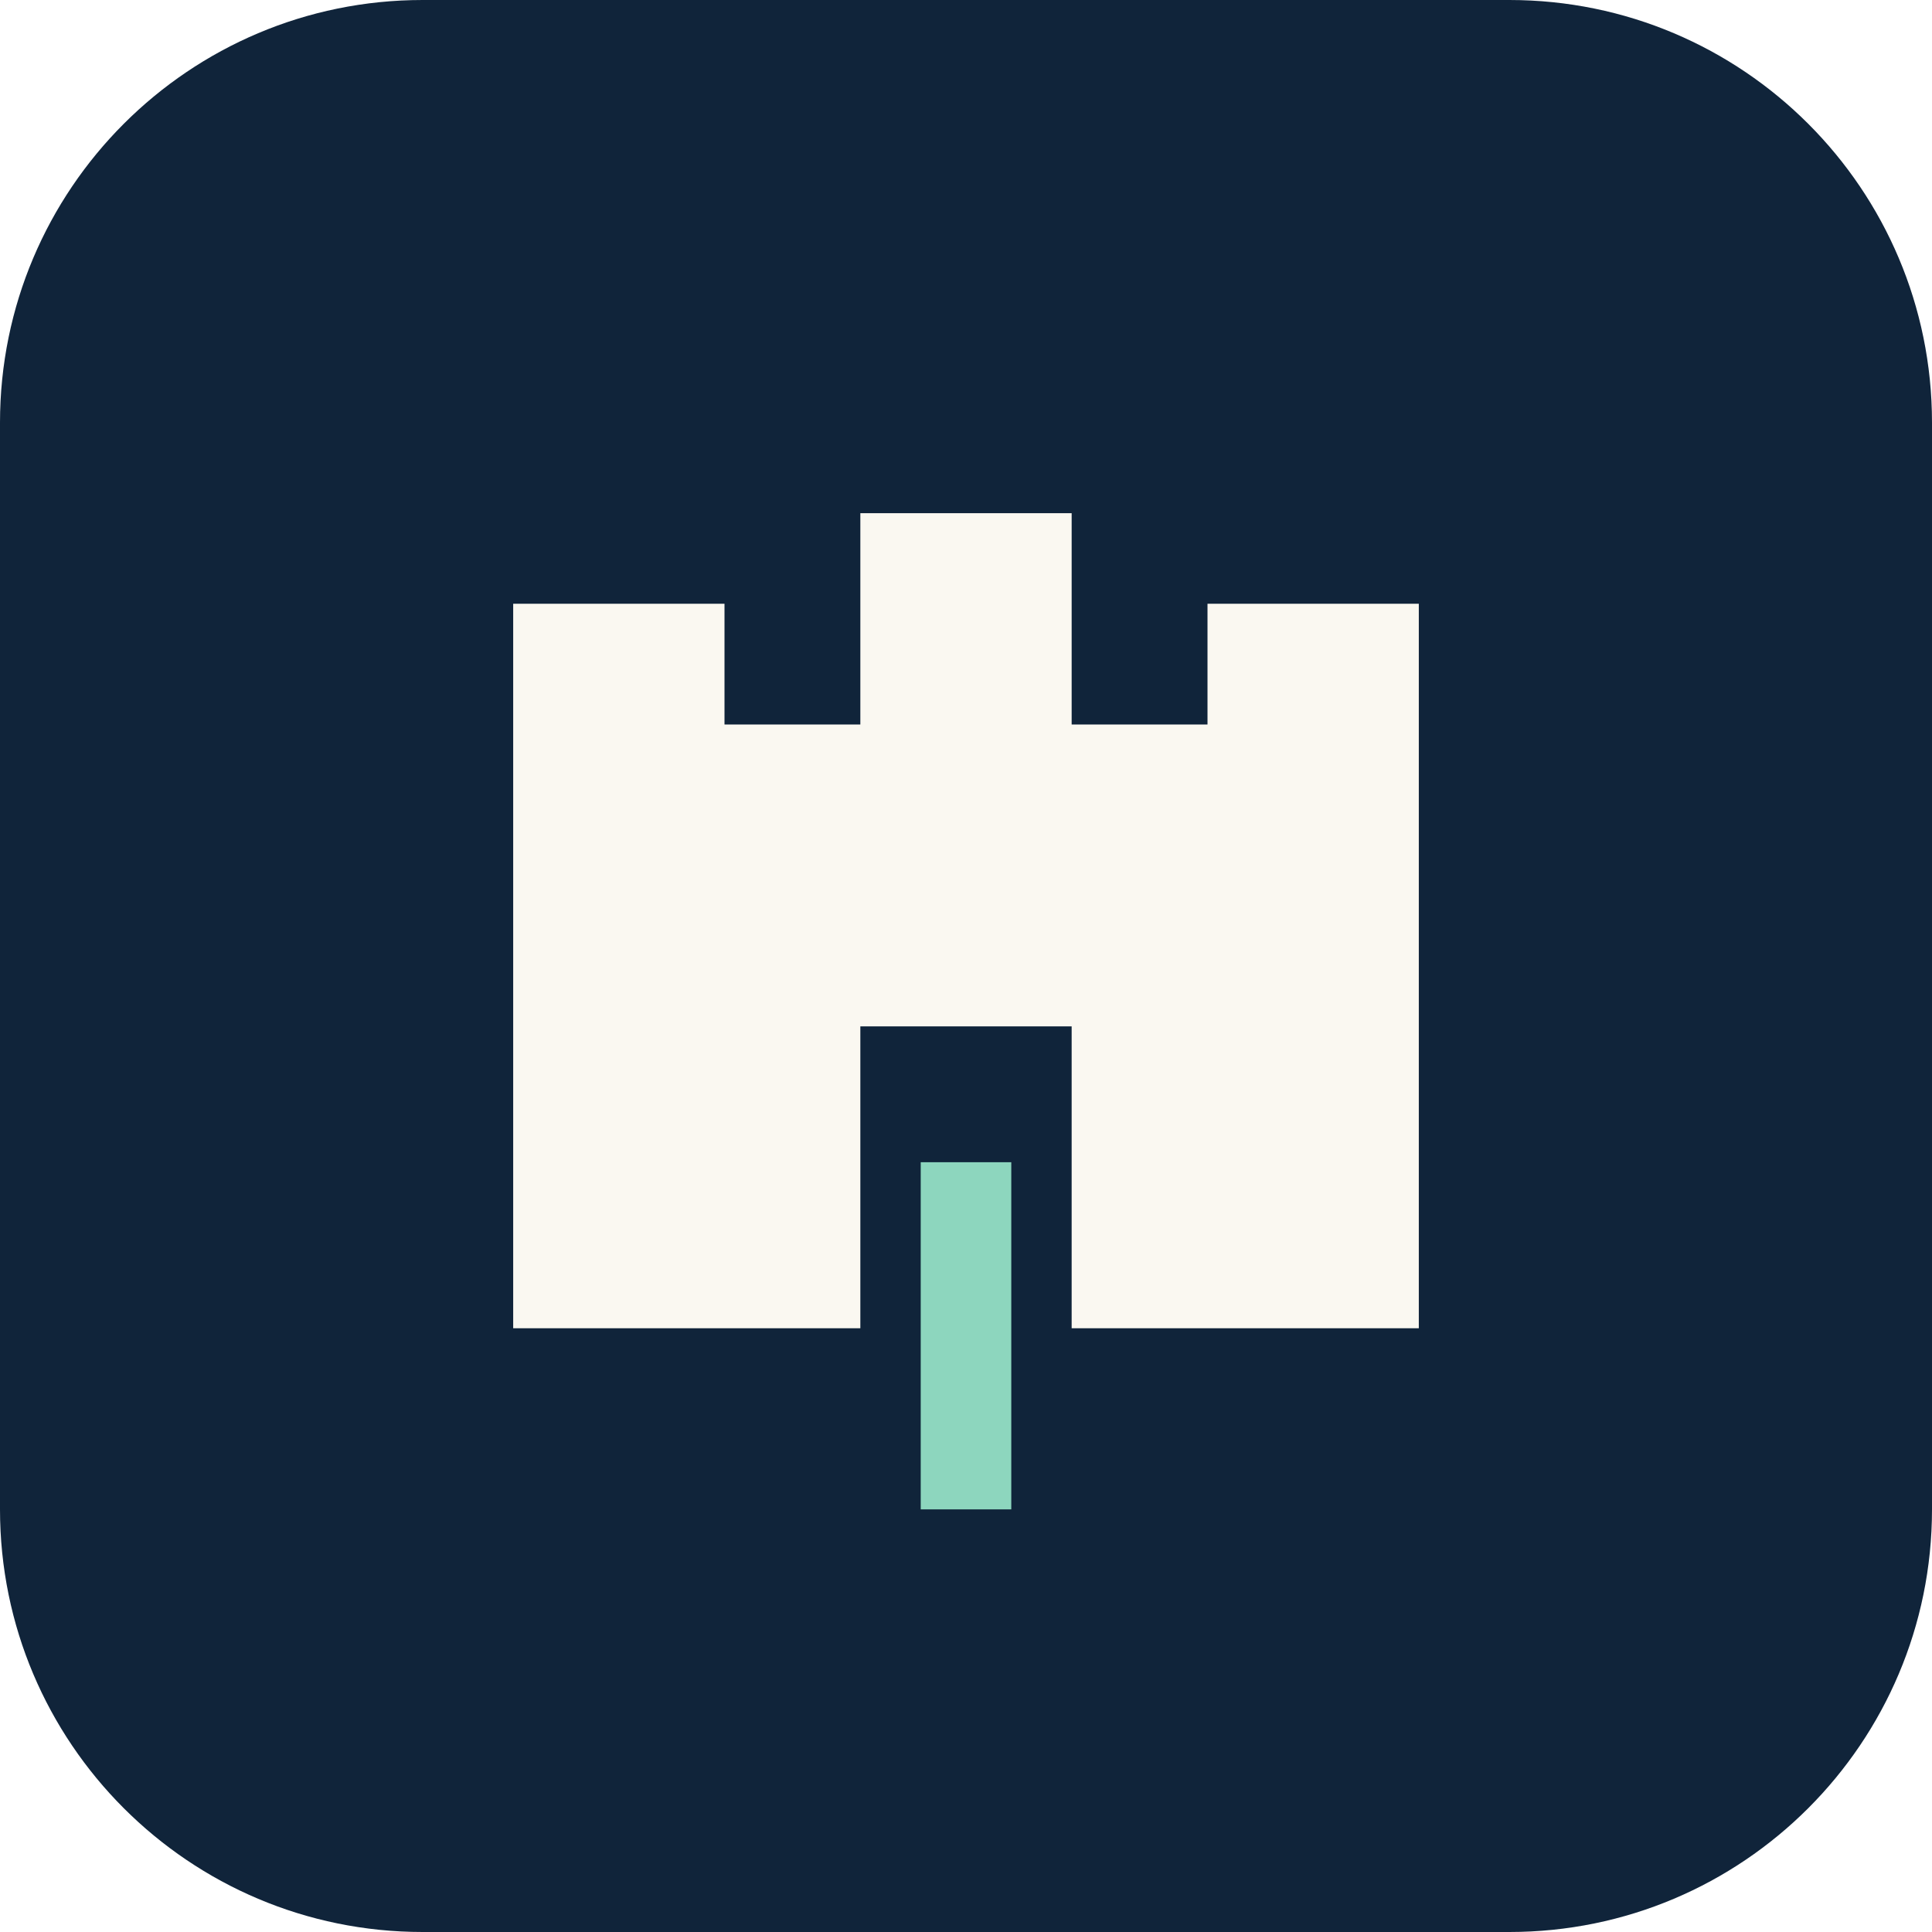
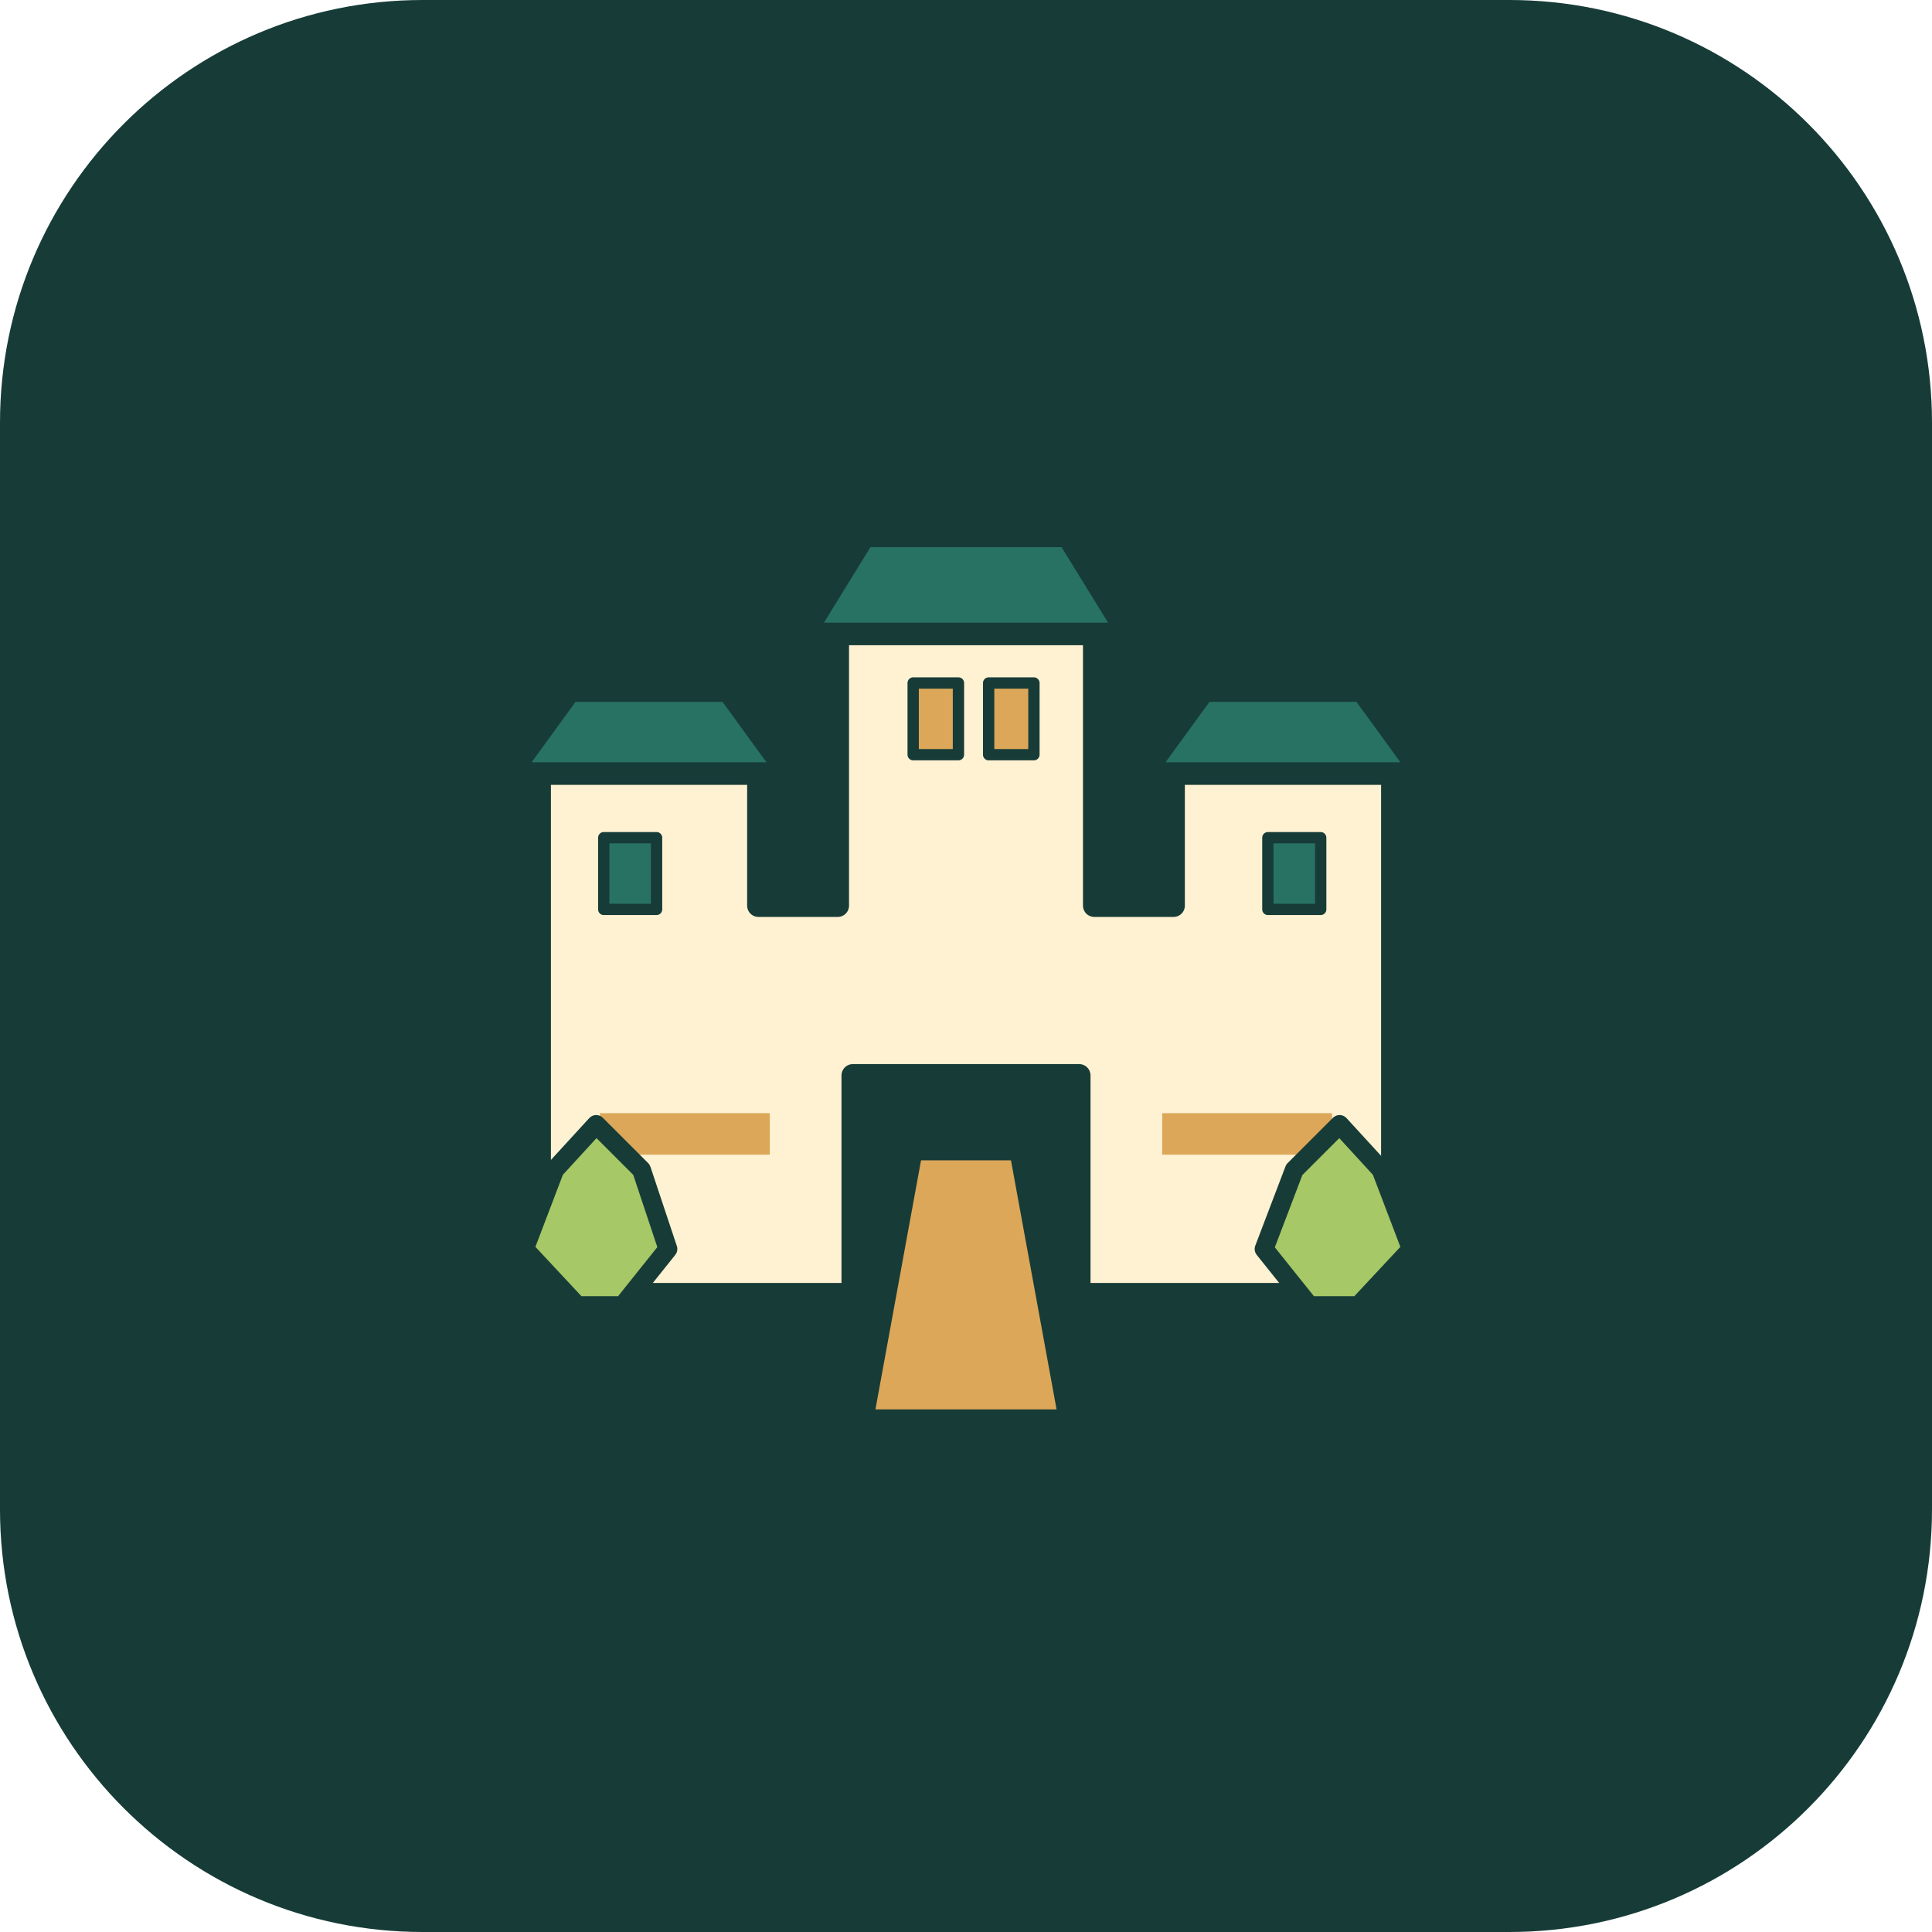
<svg xmlns="http://www.w3.org/2000/svg" width="1024" height="1024" viewBox="0 0 1024 1024">
-   <rect width="1024" height="1024" rx="224" fill="#10243A" />
-   <path d="M272 704 L272 320 L384 320 L384 384 L456 384 L456 272 L568 272 L568 384 L640 384 L640 320 L752 320 L752 704 L568 704 L568 544 L456 544 L456 704 Z" fill="#FAF8F1" />
-   <path d="M488 616 H536 V800 H488 Z" fill="#8DD6BE" />
+   <rect width="1024" height="1024" rx="224" fill="#173C38" />
+   <polygon points="286,686 286,408 402,408 402,480 444,480 444,334 580,334 580,480 622,480 622,408 738,408 738,686 572,686 572,570 452,570 452,686" fill="#FFF2D3" stroke="#173C38" stroke-width="12" stroke-linejoin="round" />
+   <polygon points="270,410 302,366 386,366 418,410" fill="#287263" stroke="#173C38" stroke-width="12" stroke-linejoin="round" />
+   <polygon points="426,336 458,284 566,284 598,336" fill="#287263" stroke="#173C38" stroke-width="12" stroke-linejoin="round" />
+   <polygon points="606,410 638,366 722,366 754,410" fill="#287263" stroke="#173C38" stroke-width="12" stroke-linejoin="round" />
+   <rect x="484" y="362" width="24" height="38" fill="#DCA759" stroke="#173C38" stroke-width="6" stroke-linejoin="round" />
+   <rect x="524" y="362" width="24" height="38" fill="#DCA759" stroke="#173C38" stroke-width="6" stroke-linejoin="round" />
+   <rect x="320" y="444" width="28" height="38" fill="#287263" stroke="#173C38" stroke-width="6" stroke-linejoin="round" />
+   <rect x="672" y="444" width="28" height="38" fill="#287263" stroke="#173C38" stroke-width="6" stroke-linejoin="round" />
+   <rect x="318" y="590" width="90" height="22" fill="#DCA759" stroke="none" stroke-width="0" stroke-linejoin="round" />
+   <rect x="616" y="590" width="90" height="22" fill="#DCA759" stroke="none" stroke-width="0" stroke-linejoin="round" />
+   <polygon points="484,610 540,610 566,752 458,752" fill="#DCA759" stroke="#173C38" stroke-width="10" stroke-linejoin="round" />
+   <polygon points="306,692 278,662 294,620 316,596 340,620 354,662 330,692" fill="#A6C866" stroke="#173C38" stroke-width="10" stroke-linejoin="round" />
+   <polygon points="694,692 670,662 686,620 710,596 732,620 748,662 720,692" fill="#A6C866" stroke="#173C38" stroke-width="10" stroke-linejoin="round" />
</svg>
